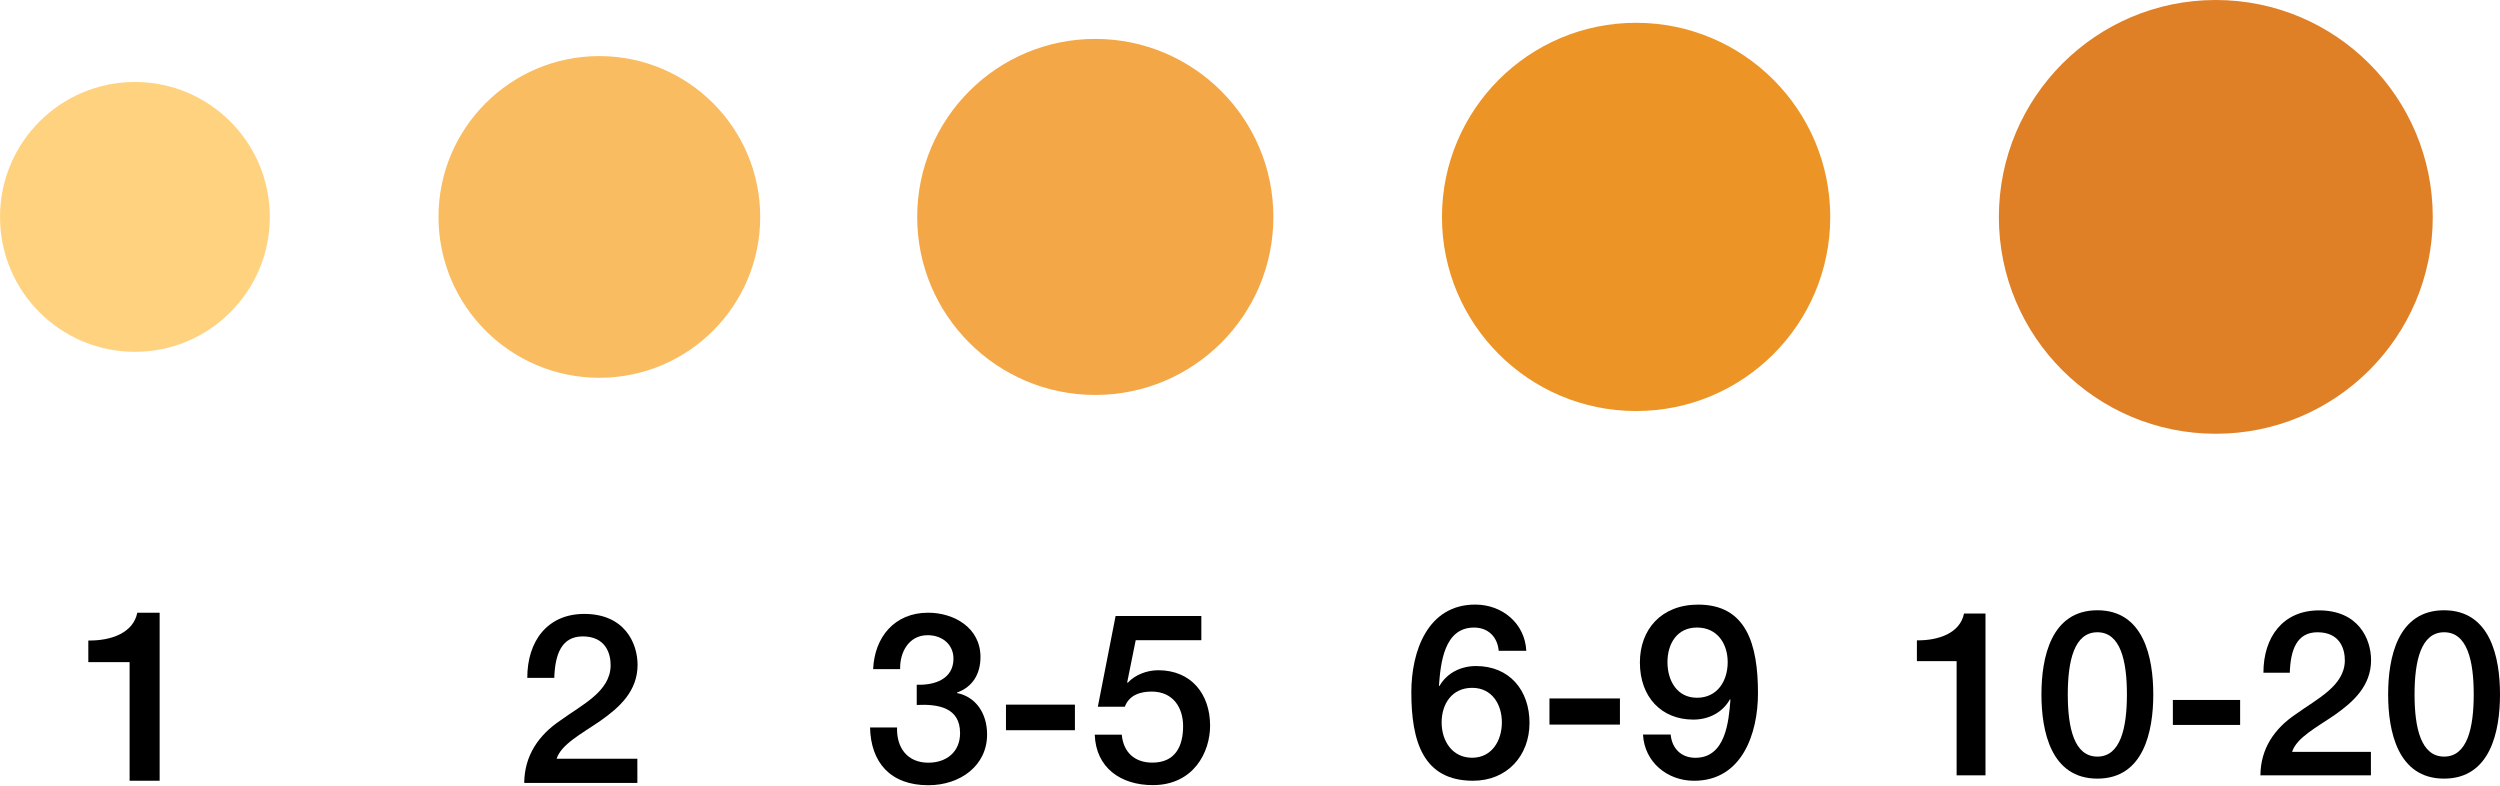
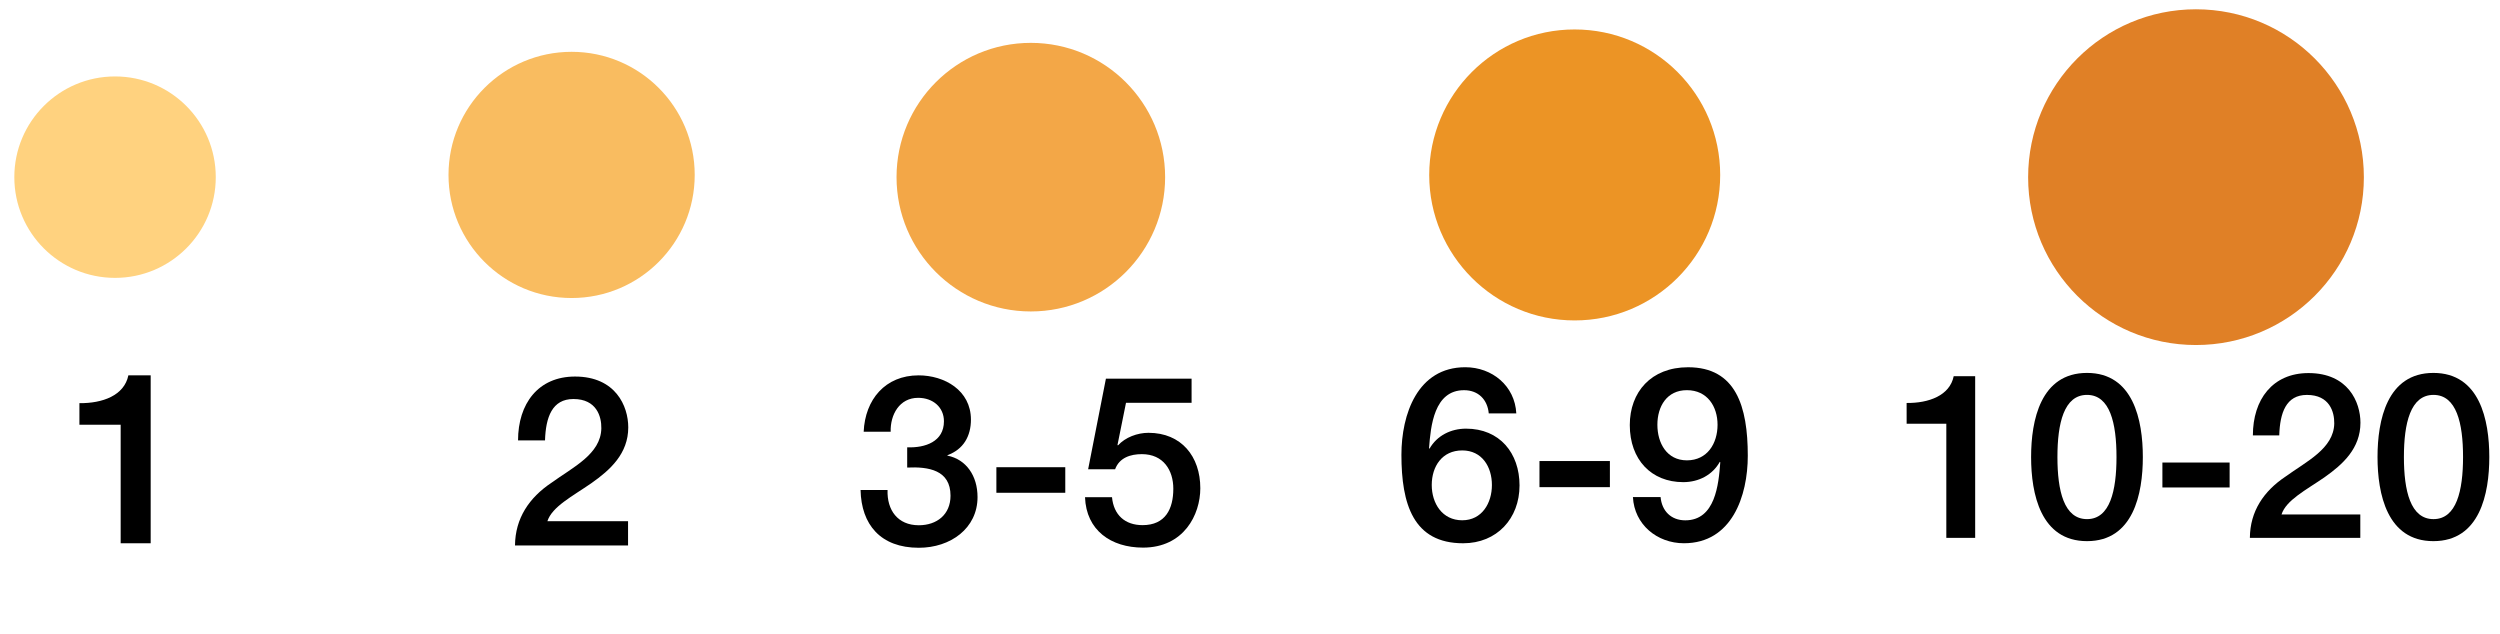
- <svg xmlns="http://www.w3.org/2000/svg" version="1.1" id="Layer_1" x="0px" y="0px" width="111.611px" height="35.055px" viewBox="0 0.122 111.611 35.055" enable-background="new 0 0.122 111.611 35.055" xml:space="preserve">
+ <svg xmlns="http://www.w3.org/2000/svg" version="1.1" id="Layer_1" x="0px" y="0px" width="111.694px" height="28.293px" viewBox="0.395 10.706 111.694 28.293" enable-background="new 0.395 10.706 111.694 28.293" xml:space="preserve">
+   <path fill="#FFD27F" d="M1.035,18.622c0,2.484,2.015,4.499,4.5,4.499c2.486,0,4.5-2.018,4.5-4.499c0-2.488-2.014-4.501-4.5-4.501  C3.05,14.121,1.035,16.135,1.035,18.622z" />
+   <circle fill="#F9BC60" cx="25.933" cy="18.521" r="5.5" />
+   <path fill="#F3A747" d="M40.45,18.621c0,3.312,2.686,6,5.999,6c3.315,0,6.001-2.688,6.001-6c0-3.313-2.686-6-6.001-6  C43.135,12.621,40.45,15.308,40.45,18.621z" />
+   <path fill="#EC9425" d="M64.249,18.526c0,3.584,2.909,6.496,6.497,6.496c3.593,0,6.503-2.91,6.503-6.496  c0-3.595-2.91-6.504-6.503-6.504C67.158,12.02,64.249,14.931,64.249,18.526z" />
+   <path fill="#E08026" d="M91.007,18.627c0,4.138,3.359,7.494,7.497,7.494c4.146,0,7.503-3.357,7.503-7.494  c0-4.148-3.357-7.506-7.503-7.506C94.366,11.121,91.007,14.479,91.007,18.627z" />
  <g>
-     <g>
-       <path fill="#FFD27F" d="M0,9.808c0,3.325,2.697,6.021,6.023,6.021s6.023-2.697,6.023-6.021c0-3.33-2.697-6.026-6.023-6.026    C2.697,3.783,0,6.479,0,9.808z" />
-       <circle fill="#F9BC60" cx="26.758" cy="9.807" r="7.181" />
-       <path fill="#F3A747" d="M40.948,9.81c0,4.385,3.559,7.944,7.949,7.944c4.393,0,7.952-3.559,7.952-7.944    c0-4.392-3.559-7.951-7.952-7.951C44.507,1.859,40.948,5.418,40.948,9.81z" />
-       <path fill="#EC9425" d="M64.376,9.811c0,4.781,3.881,8.661,8.665,8.661c4.789,0,8.669-3.879,8.669-8.661    c0-4.792-3.881-8.671-8.669-8.671C68.257,1.139,64.376,5.02,64.376,9.811z" />
-       <path fill="#E08026" d="M89.238,9.813c0,5.342,4.338,9.674,9.683,9.674c5.354,0,9.688-4.333,9.688-9.674    c0-5.354-4.336-9.691-9.688-9.691C93.576,0.122,89.238,4.459,89.238,9.813z" />
-     </g>
-     <g>
-       <path d="M3.943,28.718c1.029,0.012,2.005-0.342,2.187-1.242h0.997v7.502H5.786v-5.295H3.943V28.718z" />
-     </g>
-     <g>
-       <path d="M28.455,35.076h-5.051c0.01-1.215,0.634-2.135,1.627-2.799c0.962-0.699,2.208-1.279,2.23-2.432    c0.01-0.529-0.211-1.311-1.247-1.311c-0.951,0-1.237,0.813-1.268,1.85H23.54c0-1.639,0.898-2.854,2.546-2.854    c1.808,0,2.378,1.319,2.378,2.271c0,1.173-0.803,1.9-1.649,2.494c-0.856,0.592-1.753,1.047-1.965,1.699h3.604L28.455,35.076    L28.455,35.076z" />
-     </g>
-     <g>
-       <path d="M40.927,30.691c0.804,0.031,1.64-0.254,1.64-1.164c0-0.623-0.487-1.047-1.153-1.047c-0.834,0-1.248,0.752-1.227,1.514    h-1.206c0.063-1.438,0.963-2.518,2.454-2.518c1.153,0,2.338,0.666,2.338,1.979c0,0.74-0.338,1.332-1.048,1.586v0.021    c0.835,0.169,1.343,0.898,1.343,1.852c0,1.396-1.206,2.264-2.623,2.264c-1.712,0-2.57-1.037-2.602-2.58h1.206    c-0.032,0.898,0.454,1.574,1.396,1.574c0.805,0,1.417-0.476,1.417-1.32c0-1.152-0.984-1.301-1.935-1.258V30.691z" />
-       <path d="M44.911,31.58h3.078v1.142h-3.078V31.58z" />
-       <path d="M49.805,27.623h3.828v1.08h-2.93l-0.38,1.881l0.021,0.023c0.327-0.361,0.866-0.563,1.364-0.563    c1.47,0,2.316,1.059,2.316,2.476c0,1.185-0.739,2.653-2.559,2.653c-1.428,0-2.538-0.771-2.591-2.252h1.206    c0.074,0.795,0.583,1.248,1.364,1.248c1.026,0,1.375-0.729,1.375-1.629c0-0.813-0.435-1.543-1.406-1.543    c-0.507,0-1.005,0.158-1.195,0.676h-1.206L49.805,27.623z" />
-     </g>
-     <g>
-       <path d="M66.909,29.175c-0.056-0.615-0.466-1.036-1.104-1.036c-1.338,0-1.49,1.599-1.564,2.593l0.021,0.02    c0.336-0.592,0.963-0.895,1.633-0.895c1.502,0,2.389,1.09,2.389,2.538c0,1.47-1.006,2.583-2.52,2.583    c-2.227,0-2.756-1.751-2.756-3.953c0-1.805,0.714-3.912,2.854-3.912c1.199,0,2.216,0.832,2.279,2.063H66.909z M67.05,32.375    c0-0.811-0.442-1.545-1.327-1.545c-0.897,0-1.362,0.713-1.362,1.545c0,0.818,0.466,1.576,1.362,1.576    C66.605,33.951,67.05,33.184,67.05,32.375z" />
-       <path d="M69.175,31.304h3.146v1.167h-3.146V31.304z" />
-       <path d="M74.586,32.914c0.055,0.617,0.464,1.039,1.104,1.039c1.34,0,1.49-1.599,1.564-2.592l-0.021-0.021    c-0.323,0.584-0.939,0.908-1.633,0.908c-1.427,0-2.388-1.006-2.388-2.551c0-1.469,0.95-2.582,2.604-2.582    c2.139,0,2.668,1.75,2.668,3.953c0,1.805-0.713,3.911-2.854,3.911c-1.197,0-2.215-0.833-2.279-2.063h1.232v-0.002H74.586z     M74.443,29.683c0,0.82,0.422,1.59,1.318,1.59c0.916,0,1.371-0.757,1.371-1.59c0-0.811-0.453-1.545-1.371-1.545    C74.866,28.138,74.443,28.863,74.443,29.683z" />
-     </g>
-     <g>
-       <path d="M85.578,28.71c0.99,0.011,1.929-0.332,2.104-1.197h0.959v7.223h-1.289v-5.098h-1.773V28.71z" />
-       <path d="M96.132,31.125c0,1.642-0.423,3.758-2.495,3.758c-2.074,0-2.498-2.116-2.498-3.758c0-1.643,0.424-3.758,2.498-3.758    C95.709,27.367,96.132,29.482,96.132,31.125z M94.955,31.125c0-1.508-0.289-2.776-1.318-2.776c-1.033,0-1.322,1.271-1.322,2.776    s0.289,2.775,1.322,2.775C94.666,33.9,94.955,32.63,94.955,31.125z" />
-       <path d="M97.006,31.371h3.003v1.115h-3.003V31.371z" />
-       <path d="M105.848,34.736h-4.933c0.009-1.188,0.618-2.086,1.589-2.736c0.938-0.68,2.156-1.248,2.18-2.373    c0.008-0.516-0.207-1.278-1.22-1.278c-0.93,0-1.207,0.795-1.237,1.808h-1.178c0-1.601,0.878-2.785,2.485-2.785    c1.766,0,2.321,1.291,2.321,2.219c0,1.145-0.782,1.856-1.607,2.438c-0.838,0.577-1.714,1.021-1.919,1.66h3.519V34.736z" />
-       <path d="M111.611,31.125c0,1.642-0.424,3.758-2.498,3.758c-2.072,0-2.496-2.116-2.496-3.758c0-1.643,0.423-3.758,2.496-3.758    C111.188,27.367,111.611,29.482,111.611,31.125z M110.438,31.125c0-1.508-0.289-2.776-1.321-2.776    c-1.031,0-1.321,1.271-1.321,2.776s0.29,2.775,1.321,2.775C110.146,33.9,110.438,32.63,110.438,31.125z" />
-     </g>
+     <path d="M3.943,28.718c1.029,0.012,2.005-0.342,2.187-1.242h0.997v7.502H5.786v-5.295H3.943V28.718z" />
+   </g>
+   <g>
+     <path d="M28.455,35.076h-5.051c0.01-1.216,0.634-2.136,1.627-2.8c0.962-0.698,2.208-1.278,2.23-2.432   c0.01-0.529-0.212-1.311-1.247-1.311c-0.951,0-1.237,0.813-1.269,1.85H23.54c0-1.639,0.898-2.854,2.546-2.854   c1.809,0,2.378,1.318,2.378,2.271c0,1.173-0.803,1.9-1.648,2.494c-0.856,0.592-1.753,1.047-1.965,1.699h3.604L28.455,35.076   L28.455,35.076z" />
+   </g>
+   <g>
+     <path d="M40.927,30.691c0.805,0.031,1.641-0.254,1.641-1.164c0-0.623-0.487-1.047-1.153-1.047c-0.834,0-1.248,0.752-1.227,1.515   h-1.206c0.063-1.438,0.963-2.519,2.454-2.519c1.152,0,2.338,0.666,2.338,1.979c0,0.739-0.338,1.332-1.048,1.586v0.021   c0.835,0.169,1.343,0.898,1.343,1.853c0,1.396-1.206,2.264-2.623,2.264c-1.712,0-2.57-1.037-2.603-2.58h1.206   c-0.031,0.898,0.454,1.574,1.396,1.574c0.805,0,1.417-0.477,1.417-1.32c0-1.151-0.984-1.301-1.936-1.258V30.691z" />
+     <path d="M44.911,31.58h3.078v1.142h-3.078V31.58z" />
+     <path d="M49.805,27.623h3.827v1.08h-2.93l-0.38,1.881l0.021,0.022c0.326-0.36,0.865-0.563,1.363-0.563   c1.471,0,2.316,1.059,2.316,2.476c0,1.186-0.739,2.653-2.56,2.653c-1.428,0-2.538-0.771-2.591-2.252h1.206   c0.074,0.795,0.583,1.248,1.364,1.248c1.026,0,1.375-0.729,1.375-1.629c0-0.813-0.436-1.543-1.406-1.543   c-0.507,0-1.005,0.158-1.195,0.676h-1.205L49.805,27.623z" />
+   </g>
+   <g>
+     <path d="M66.909,29.175c-0.056-0.615-0.466-1.036-1.104-1.036c-1.339,0-1.49,1.599-1.564,2.593l0.021,0.021   c0.336-0.592,0.963-0.896,1.633-0.896c1.502,0,2.389,1.091,2.389,2.538c0,1.471-1.006,2.583-2.52,2.583   c-2.228,0-2.757-1.751-2.757-3.953c0-1.805,0.715-3.912,2.854-3.912c1.199,0,2.216,0.832,2.279,2.063L66.909,29.175L66.909,29.175z    M67.05,32.375c0-0.812-0.441-1.545-1.326-1.545c-0.897,0-1.362,0.713-1.362,1.545c0,0.817,0.466,1.576,1.362,1.576   C66.605,33.951,67.05,33.184,67.05,32.375z" />
+     <path d="M69.175,31.304h3.146v1.167h-3.146V31.304z" />
+     <path d="M74.586,32.914c0.056,0.617,0.464,1.039,1.104,1.039c1.34,0,1.49-1.6,1.563-2.593l-0.021-0.021   c-0.323,0.584-0.939,0.908-1.633,0.908c-1.428,0-2.389-1.006-2.389-2.551c0-1.47,0.95-2.582,2.604-2.582   c2.139,0,2.668,1.75,2.668,3.952c0,1.806-0.713,3.911-2.854,3.911c-1.196,0-2.215-0.833-2.278-2.063h1.231v-0.002H74.586z    M74.443,29.683c0,0.82,0.422,1.59,1.318,1.59c0.915,0,1.37-0.757,1.37-1.59c0-0.811-0.452-1.545-1.37-1.545   C74.866,28.138,74.443,28.863,74.443,29.683z" />
+   </g>
+   <g>
+     <path d="M85.578,28.71c0.99,0.011,1.929-0.332,2.104-1.197h0.959v7.223h-1.289v-5.098h-1.773L85.578,28.71L85.578,28.71z" />
+     <path d="M96.132,31.125c0,1.642-0.423,3.758-2.494,3.758c-2.074,0-2.498-2.116-2.498-3.758c0-1.644,0.424-3.758,2.498-3.758   C95.709,27.367,96.132,29.482,96.132,31.125z M94.955,31.125c0-1.508-0.289-2.776-1.317-2.776c-1.033,0-1.322,1.271-1.322,2.776   s0.289,2.774,1.322,2.774C94.666,33.9,94.955,32.63,94.955,31.125z" />
+     <path d="M97.006,31.371h3.003v1.114h-3.003V31.371z" />
+     <path d="M105.848,34.736h-4.934c0.009-1.188,0.618-2.086,1.589-2.735c0.938-0.681,2.156-1.248,2.181-2.373   c0.008-0.517-0.207-1.278-1.221-1.278c-0.93,0-1.207,0.795-1.236,1.809h-1.179c0-1.602,0.878-2.785,2.485-2.785   c1.766,0,2.321,1.291,2.321,2.219c0,1.145-0.782,1.856-1.607,2.438c-0.838,0.577-1.714,1.021-1.919,1.66h3.52V34.736z" />
+     <path d="M111.611,31.125c0,1.642-0.424,3.758-2.498,3.758c-2.072,0-2.496-2.116-2.496-3.758c0-1.644,0.423-3.758,2.496-3.758   C111.188,27.367,111.611,29.482,111.611,31.125z M110.438,31.125c0-1.508-0.289-2.776-1.321-2.776   c-1.031,0-1.321,1.271-1.321,2.776s0.29,2.774,1.321,2.774C110.146,33.9,110.438,32.63,110.438,31.125z" />
  </g>
</svg>
